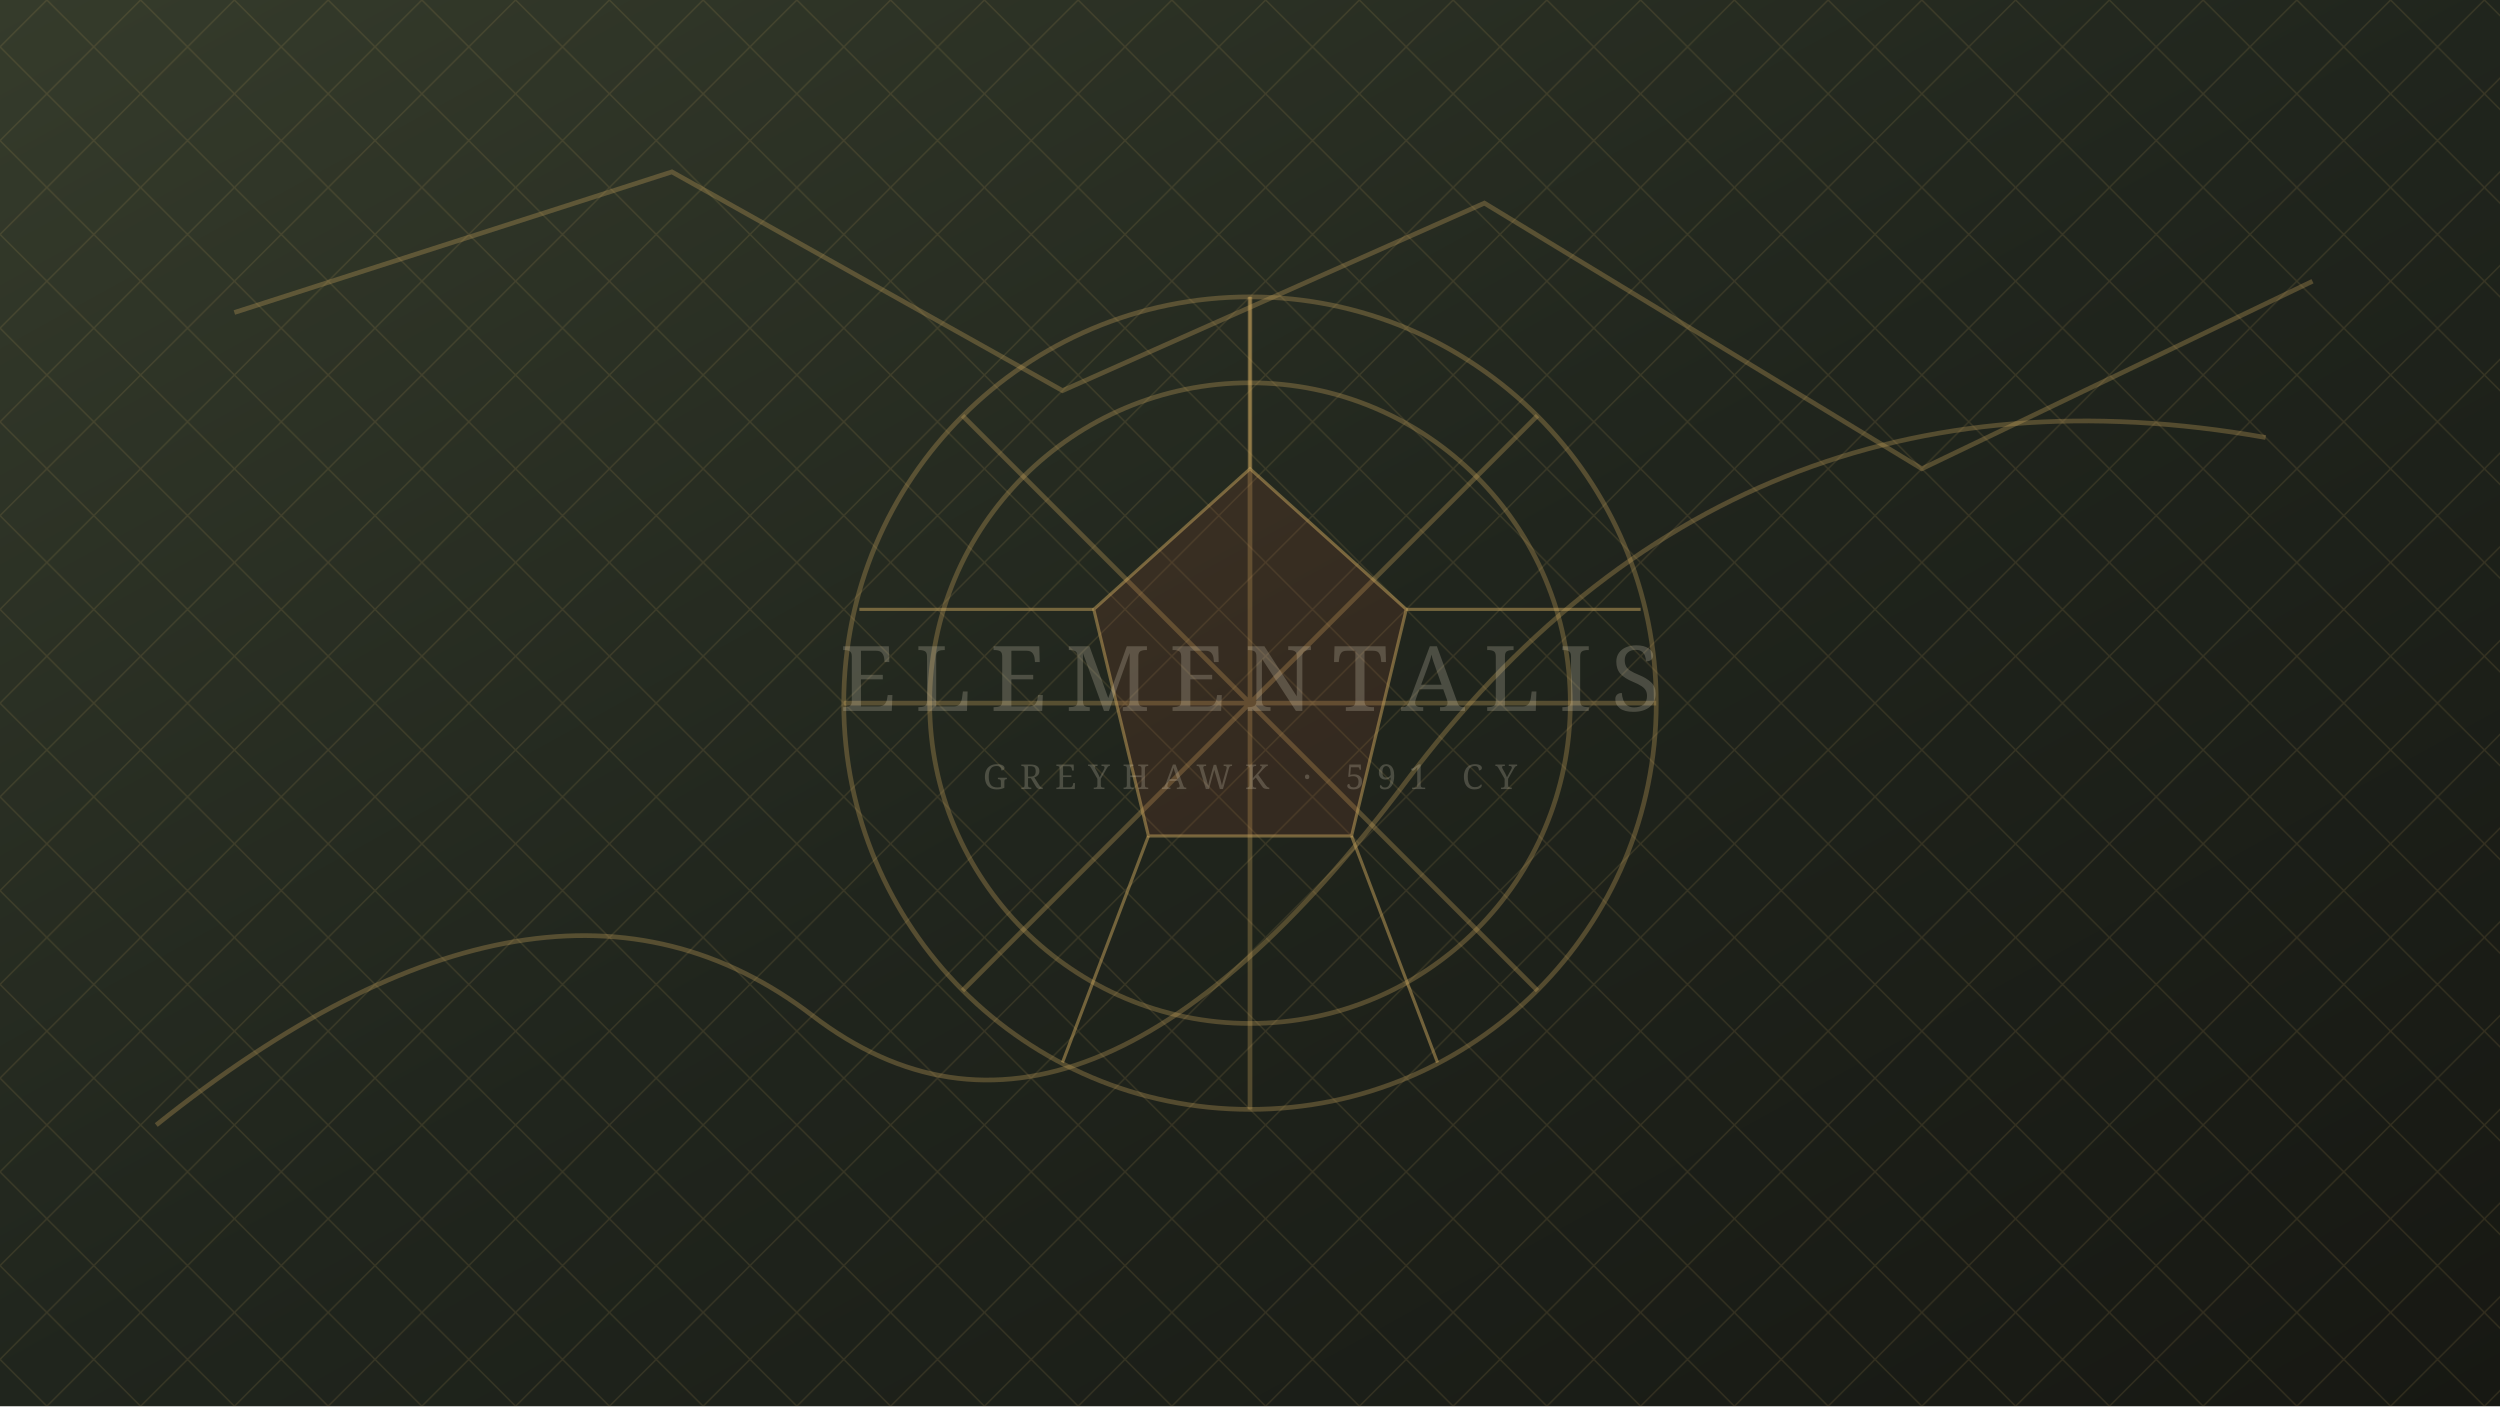
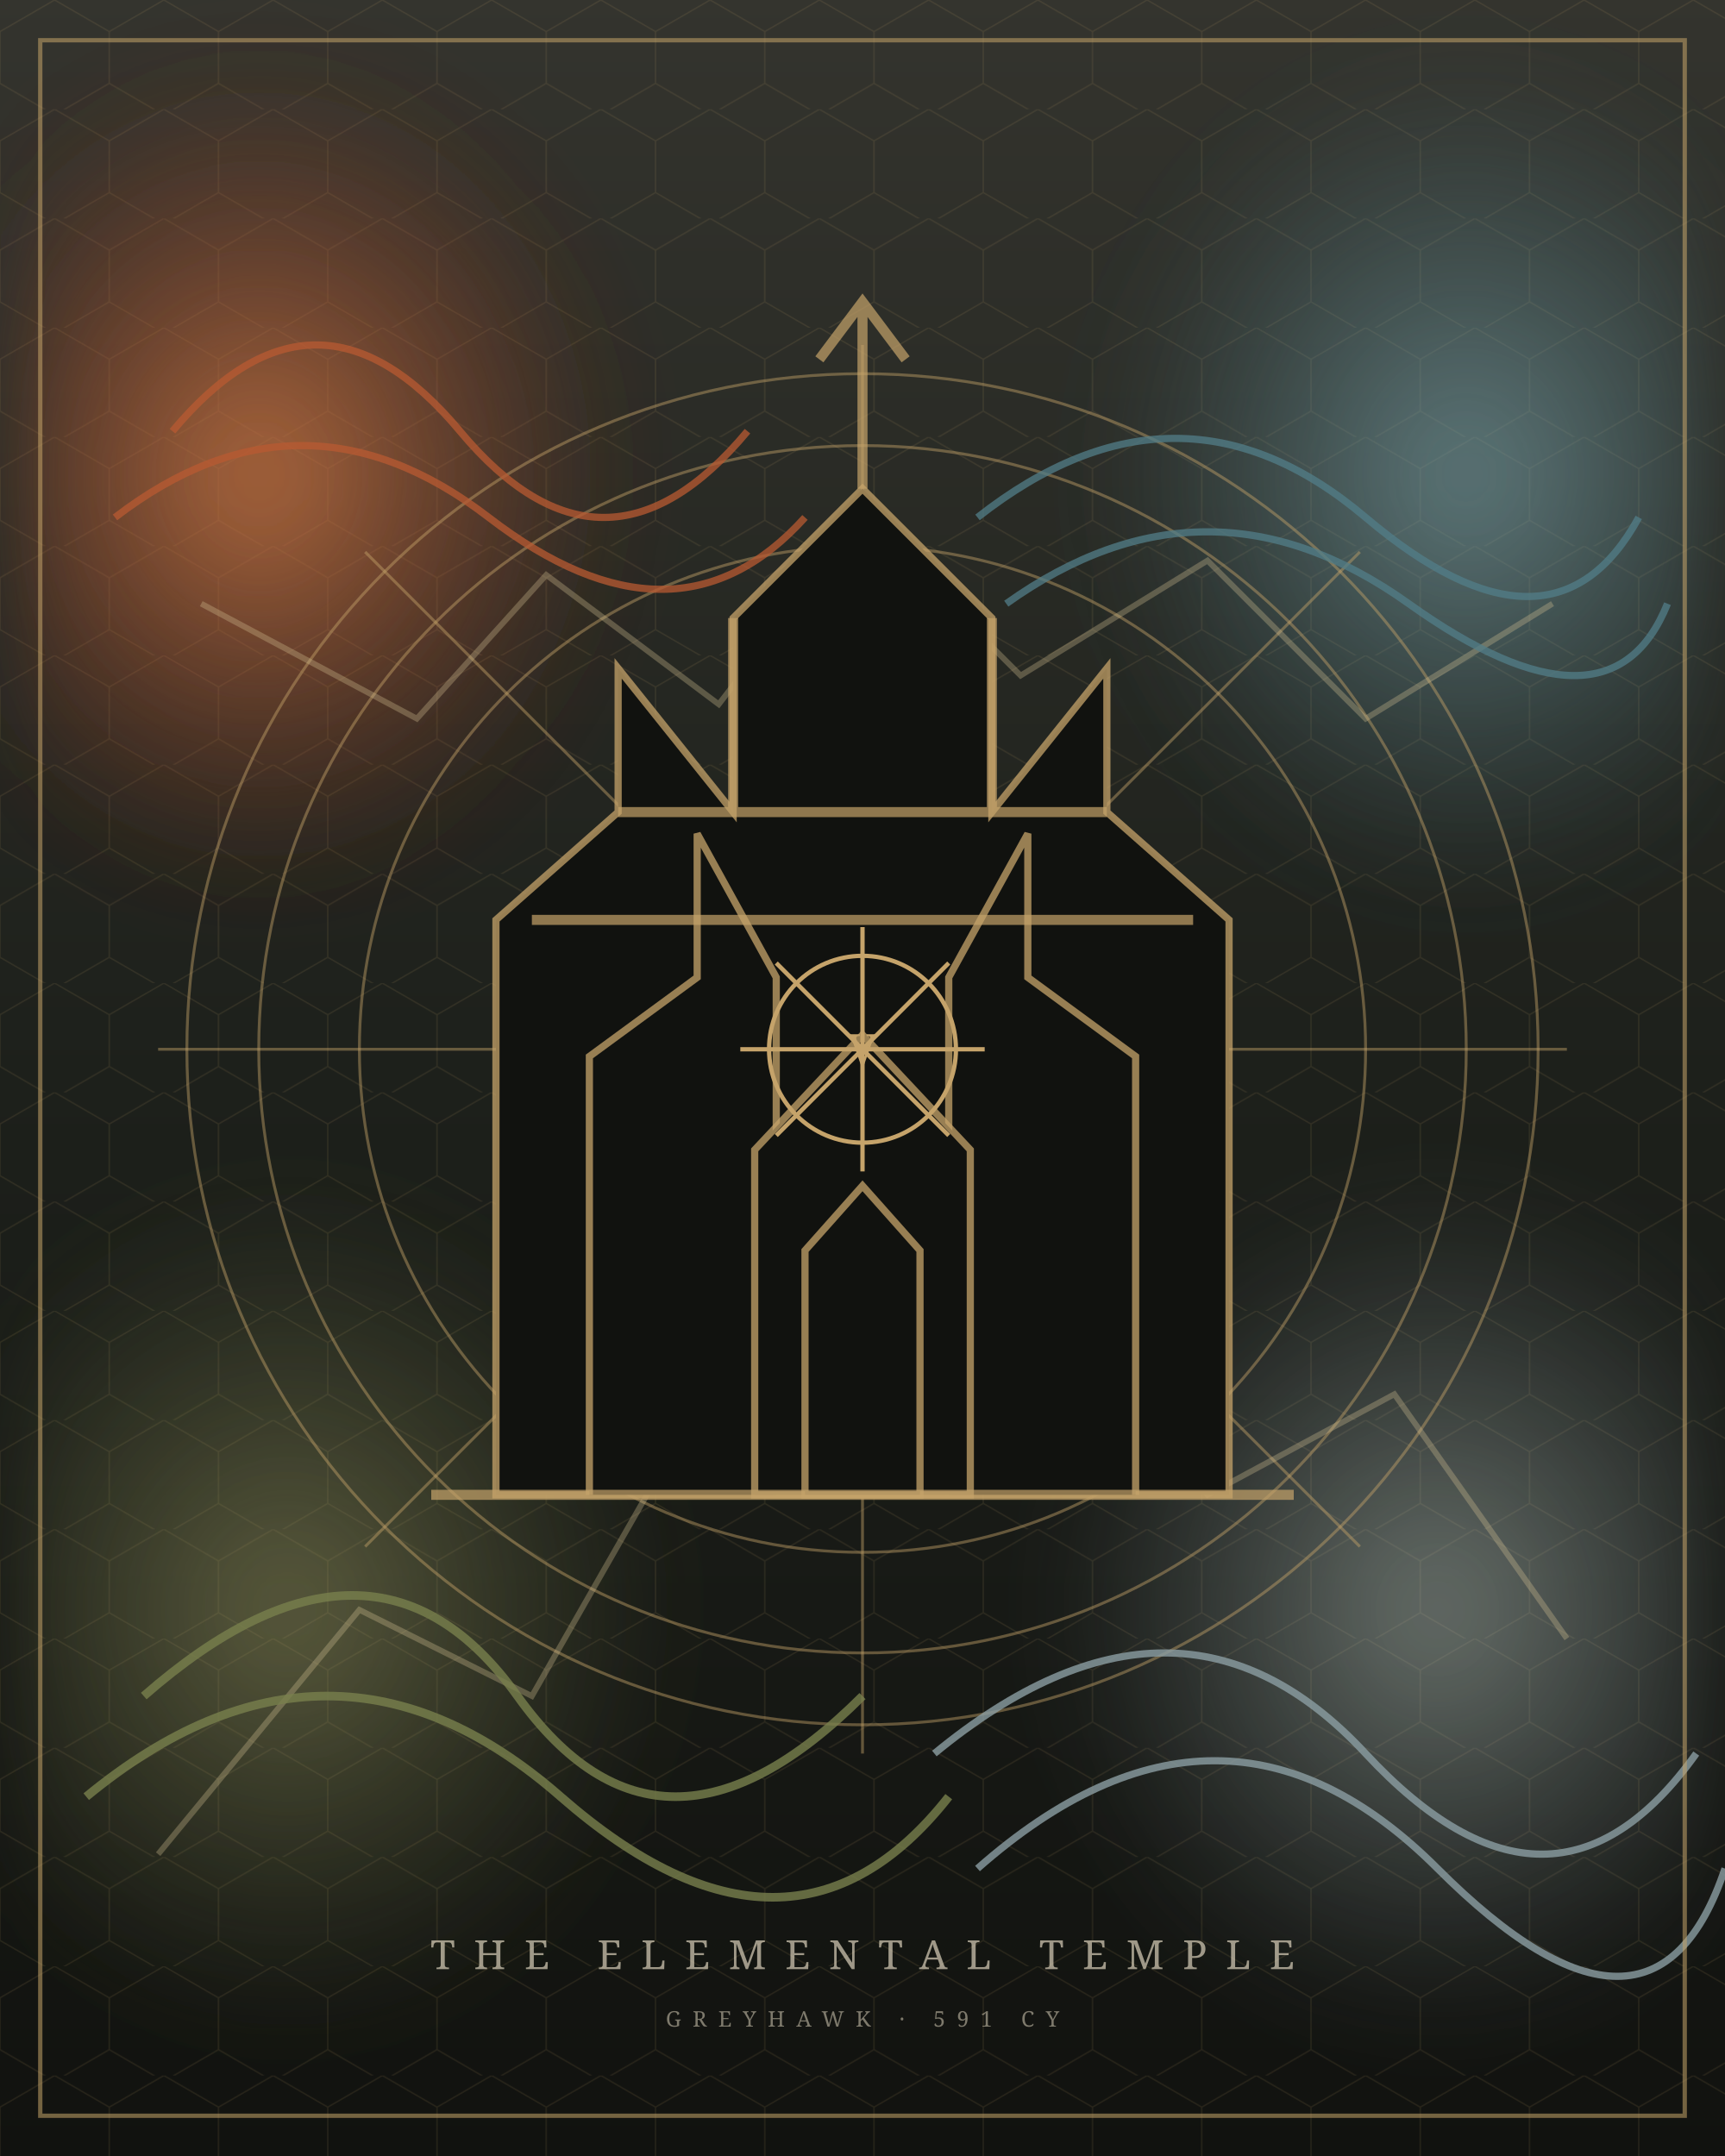
- <svg xmlns="http://www.w3.org/2000/svg" viewBox="0 0 1600 900">
+ <svg xmlns="http://www.w3.org/2000/svg" viewBox="0 0 1200 1500">
  <defs>
-     <linearGradient id="g" x2="1" y2="1">
-       <stop stop-color="#353b2b" />
-       <stop offset=".5" stop-color="#20251d" />
-       <stop offset="1" stop-color="#171813" />
+     <linearGradient id="night" x2="0" y2="1">
+       <stop stop-color="#34342e" />
+       <stop offset=".5" stop-color="#1d201b" />
+       <stop offset="1" stop-color="#11120f" />
    </linearGradient>
-     <pattern id="p" width="60" height="60" patternUnits="userSpaceOnUse">
-       <path d="M30 0L60 30 30 60 0 30Z" fill="none" stroke="#c8a45d" stroke-opacity=".14" />
+     <radialGradient id="ember">
+       <stop stop-color="#d77c45" stop-opacity=".8" />
+       <stop offset="1" stop-color="#9d3e25" stop-opacity="0" />
+     </radialGradient>
+     <radialGradient id="mist">
+       <stop stop-color="#80aab0" stop-opacity=".65" />
+       <stop offset="1" stop-color="#527d88" stop-opacity="0" />
+     </radialGradient>
+     <radialGradient id="moss">
+       <stop stop-color="#a8a56b" stop-opacity=".5" />
+       <stop offset="1" stop-color="#78804d" stop-opacity="0" />
+     </radialGradient>
+     <radialGradient id="wind">
+       <stop stop-color="#c2d0c8" stop-opacity=".5" />
+       <stop offset="1" stop-color="#8b9da3" stop-opacity="0" />
+     </radialGradient>
+     <pattern id="grid" width="76" height="76" patternUnits="userSpaceOnUse">
+       <path d="M38 0L76 22V58L38 80 0 58V22Z" fill="none" stroke="#c5a36a" stroke-opacity=".12" stroke-width="1" />
    </pattern>
+     <filter id="blur">
+       <feGaussianBlur stdDeviation="34" />
+     </filter>
  </defs>
-   <rect width="1600" height="900" fill="url(#g)" />
-   <rect width="1600" height="900" fill="url(#p)" />
-   <g fill="none" stroke="#c8a45d" stroke-opacity=".32" stroke-width="3">
-     <path d="M100 720Q350 520 520 650T900 500T1450 280" />
-     <path d="M150 200L430 110 680 250 950 130 1230 300 1480 180" />
-     <circle cx="800" cy="450" r="260" />
-     <circle cx="800" cy="450" r="205" />
-     <path d="M800 190V710M540 450H1060M616 266L984 634M984 266L616 634" />
+   <rect width="1200" height="1500" fill="url(#night)" />
+   <rect width="1200" height="1500" fill="url(#grid)" />
+   <g filter="url(#blur)">
+     <ellipse cx="180" cy="330" rx="260" ry="300" fill="url(#ember)" />
+     <ellipse cx="1020" cy="330" rx="260" ry="300" fill="url(#mist)" />
+     <ellipse cx="200" cy="1120" rx="270" ry="300" fill="url(#moss)" />
+     <ellipse cx="1000" cy="1120" rx="270" ry="300" fill="url(#wind)" />
  </g>
-   <g fill="#a84f35" fill-opacity=".16" stroke="#c8a45d" stroke-opacity=".5" stroke-width="2">
-     <path d="M700 390L800 300 900 390 865 535 735 535Z" />
-     <path d="M800 300V190M900 390L1050 390M865 535L920 680M735 535L680 680M700 390L550 390" />
+   <g fill="none" stroke="#c5a36a" stroke-opacity=".45" stroke-width="2">
+     <circle cx="600" cy="730" r="470" />
+     <circle cx="600" cy="730" r="420" />
+     <circle cx="600" cy="730" r="350" />
+     <path d="M600 240V1220M110 730H1090M254 384L946 1076M946 384L254 1076" />
  </g>
-   <g fill="#e8dfc8" font-family="serif" text-anchor="middle" opacity=".22">
-     <text x="800" y="455" font-size="58" letter-spacing="12">ELEMENTALIS</text>
-     <text x="800" y="505" font-size="22" letter-spacing="8">GREYHAWK · 591 CY</text>
+   <g fill="none" stroke="#d6c394" stroke-opacity=".32" stroke-width="4">
+     <path d="M110 1290L250 1120 370 1180 490 970 600 1020 710 900 840 1040 970 970 1090 1140" />
+     <path d="M140 420L290 500 380 400 500 490 600 360 710 470 840 390 950 500 1080 420" />
  </g>
+   <g fill="#11120f" stroke="#c5a36a" stroke-width="5" stroke-opacity=".75">
+     <path d="M345 1040V640L430 565V465L510 565V430L600 340L690 430V565L770 465V565L855 640V1040Z" />
+     <path d="M410 1040V735L485 680V580L540 680V1040M660 1040V680L715 580V680L790 735V1040" />
+     <path d="M525 1040V800L600 720L675 800V1040Z" />
+     <path d="M560 1040V870L600 825L640 870V1040Z" />
+   </g>
+   <g fill="none" stroke="#c5a36a" stroke-width="7" stroke-opacity=".7">
+     <path d="M300 1040H900M370 640H830M430 565H770M510 565V430M690 565V430" />
+     <path d="M600 340V210M570 250L600 210 630 250" />
+   </g>
+   <g fill="none" stroke="#b85a32" stroke-width="5" stroke-opacity=".75">
+     <path d="M120 300Q220 180 320 300T520 300" />
+     <path d="M80 360Q210 260 340 360T560 360" />
+   </g>
+   <g fill="none" stroke="#527d88" stroke-width="5" stroke-opacity=".75">
+     <path d="M680 360Q820 250 950 360T1140 360" />
+     <path d="M700 420Q840 320 980 420T1160 420" />
+   </g>
+   <g fill="none" stroke="#78804d" stroke-width="6" stroke-opacity=".8">
+     <path d="M100 1180Q260 1040 360 1180T600 1180" />
+     <path d="M60 1250Q230 1110 390 1250T660 1250" />
+   </g>
+   <g fill="none" stroke="#8b9da3" stroke-width="5" stroke-opacity=".8">
+     <path d="M650 1220Q820 1080 950 1220T1180 1220" />
+     <path d="M680 1300Q850 1150 1000 1300T1200 1300" />
+   </g>
+   <g fill="#e9dfc7" font-family="Georgia,serif" text-anchor="middle">
+     <text x="600" y="1370" font-size="28" letter-spacing="13" opacity=".65">THE ELEMENTAL TEMPLE</text>
+     <text x="600" y="1410" font-size="15" letter-spacing="8" opacity=".5">GREYHAWK · 591 CY</text>
+   </g>
+   <g fill="none" stroke="#c5a36a" stroke-width="3">
+     <circle cx="600" cy="730" r="65" />
+     <path d="M600 645V815M515 730H685M540 670L660 790M660 670L540 790" />
+   </g>
+   <g fill="#c5a36a" font-family="Georgia,serif" font-size="30" text-anchor="middle">
+     <text x="600" y="741">V</text>
+   </g>
+   <rect x="28" y="28" width="1144" height="1444" fill="none" stroke="#c5a36a" stroke-opacity=".55" stroke-width="3" />
</svg>
